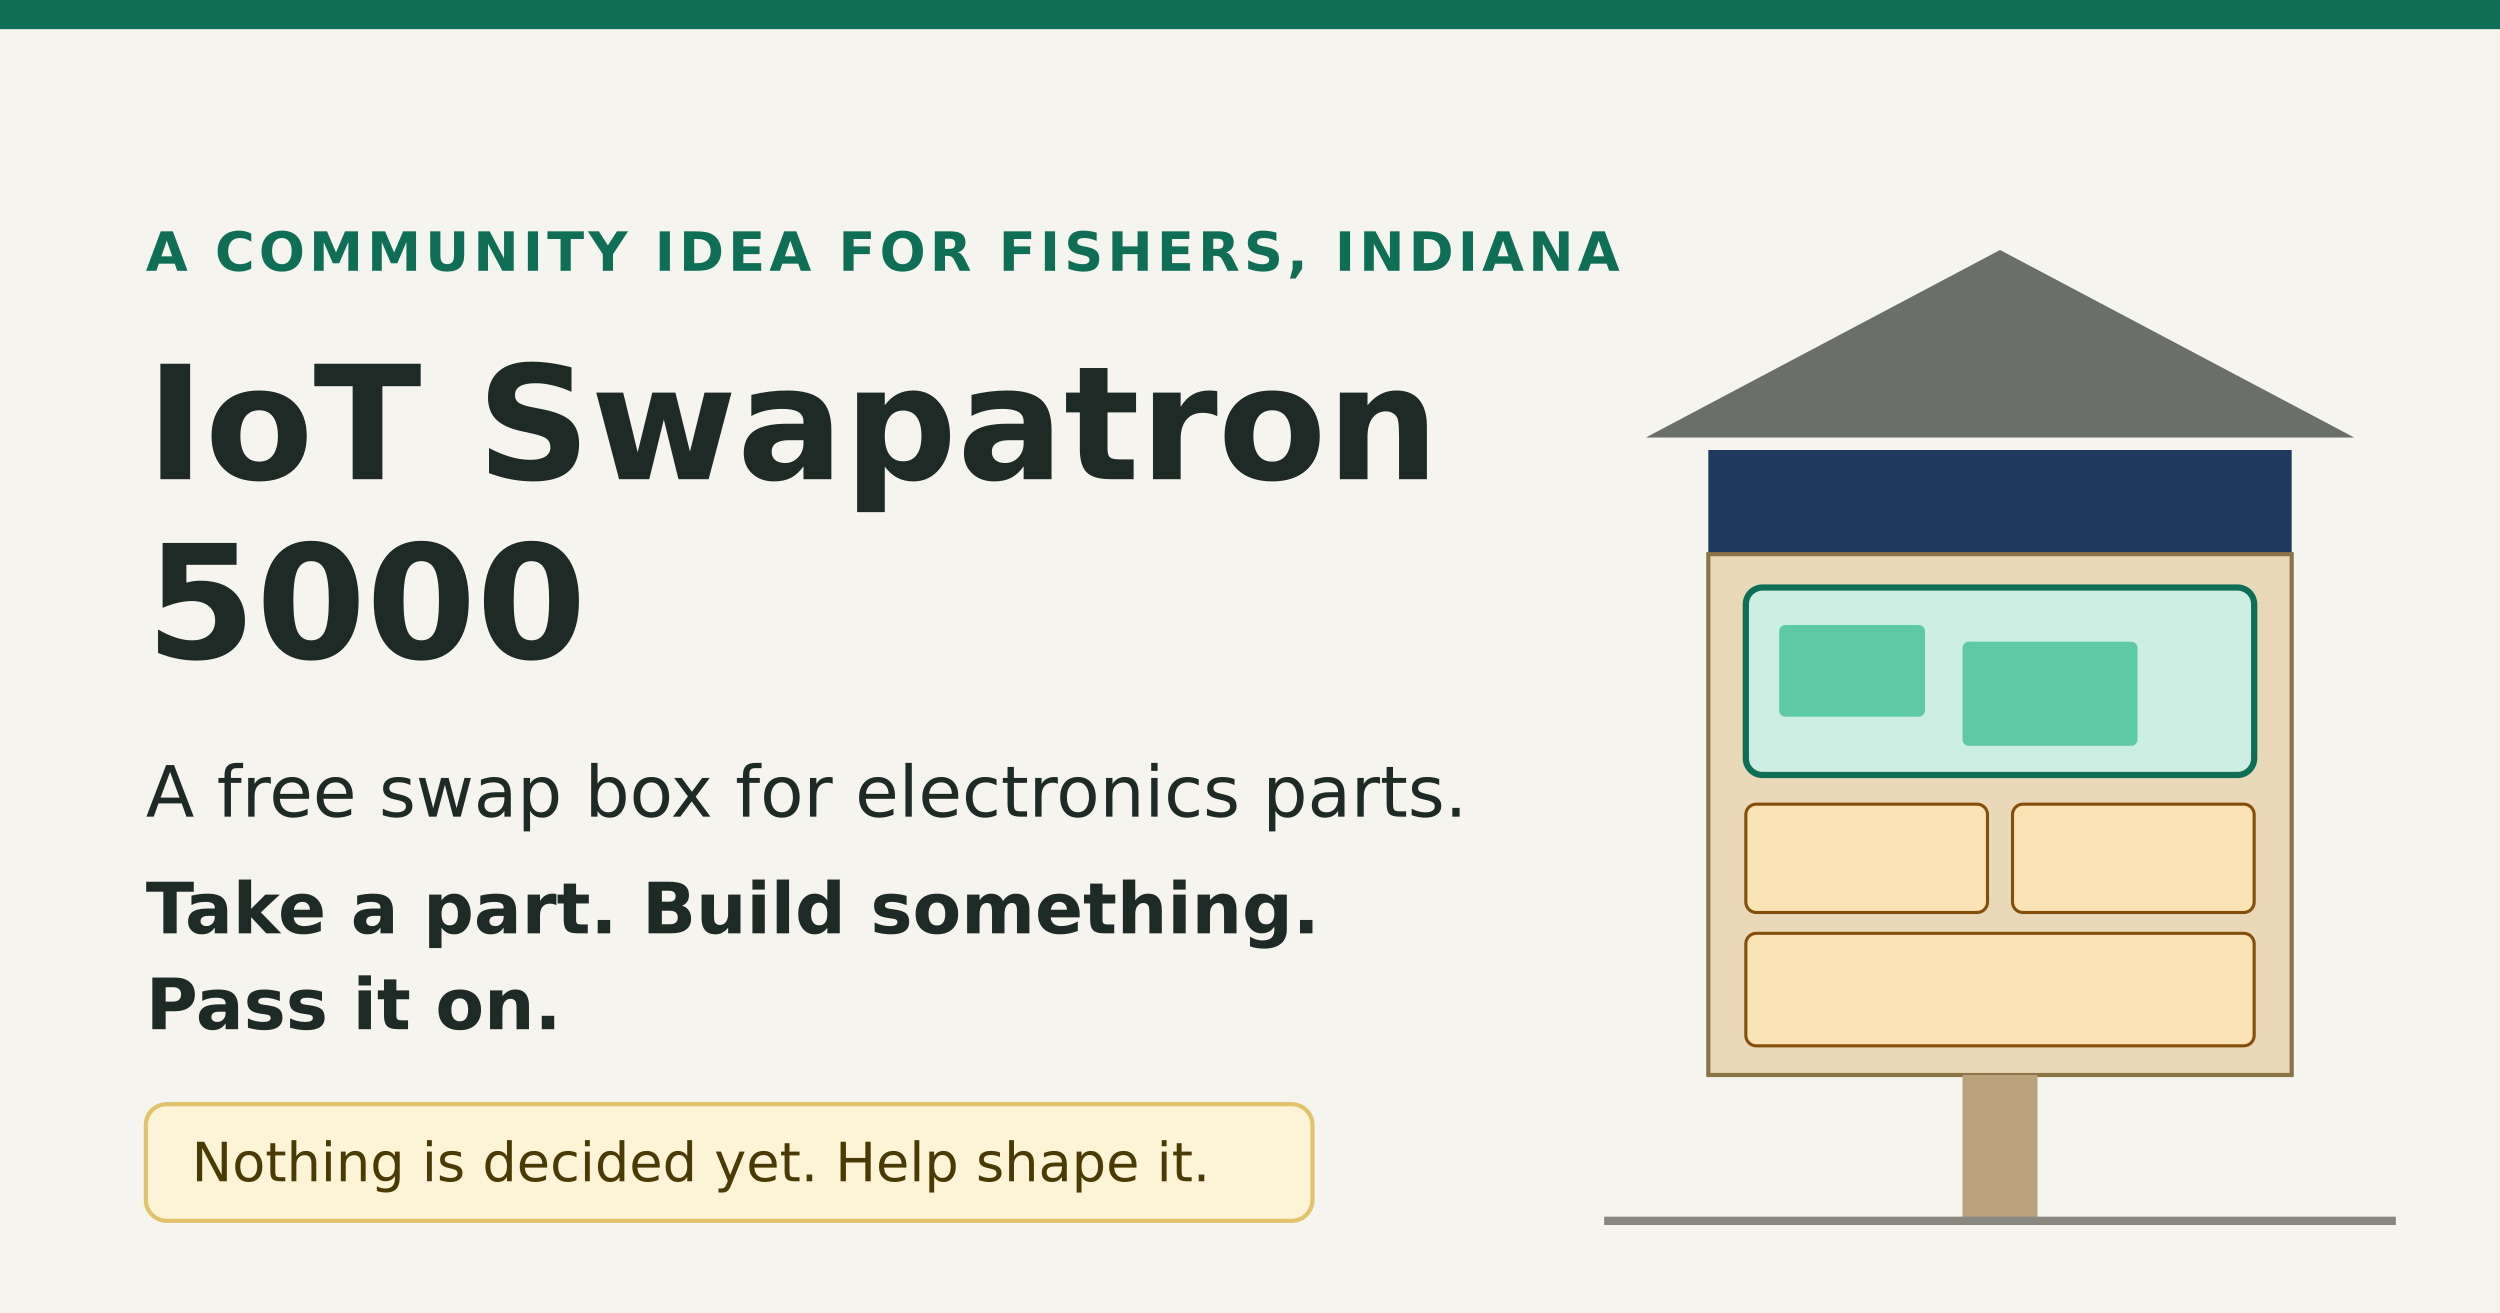
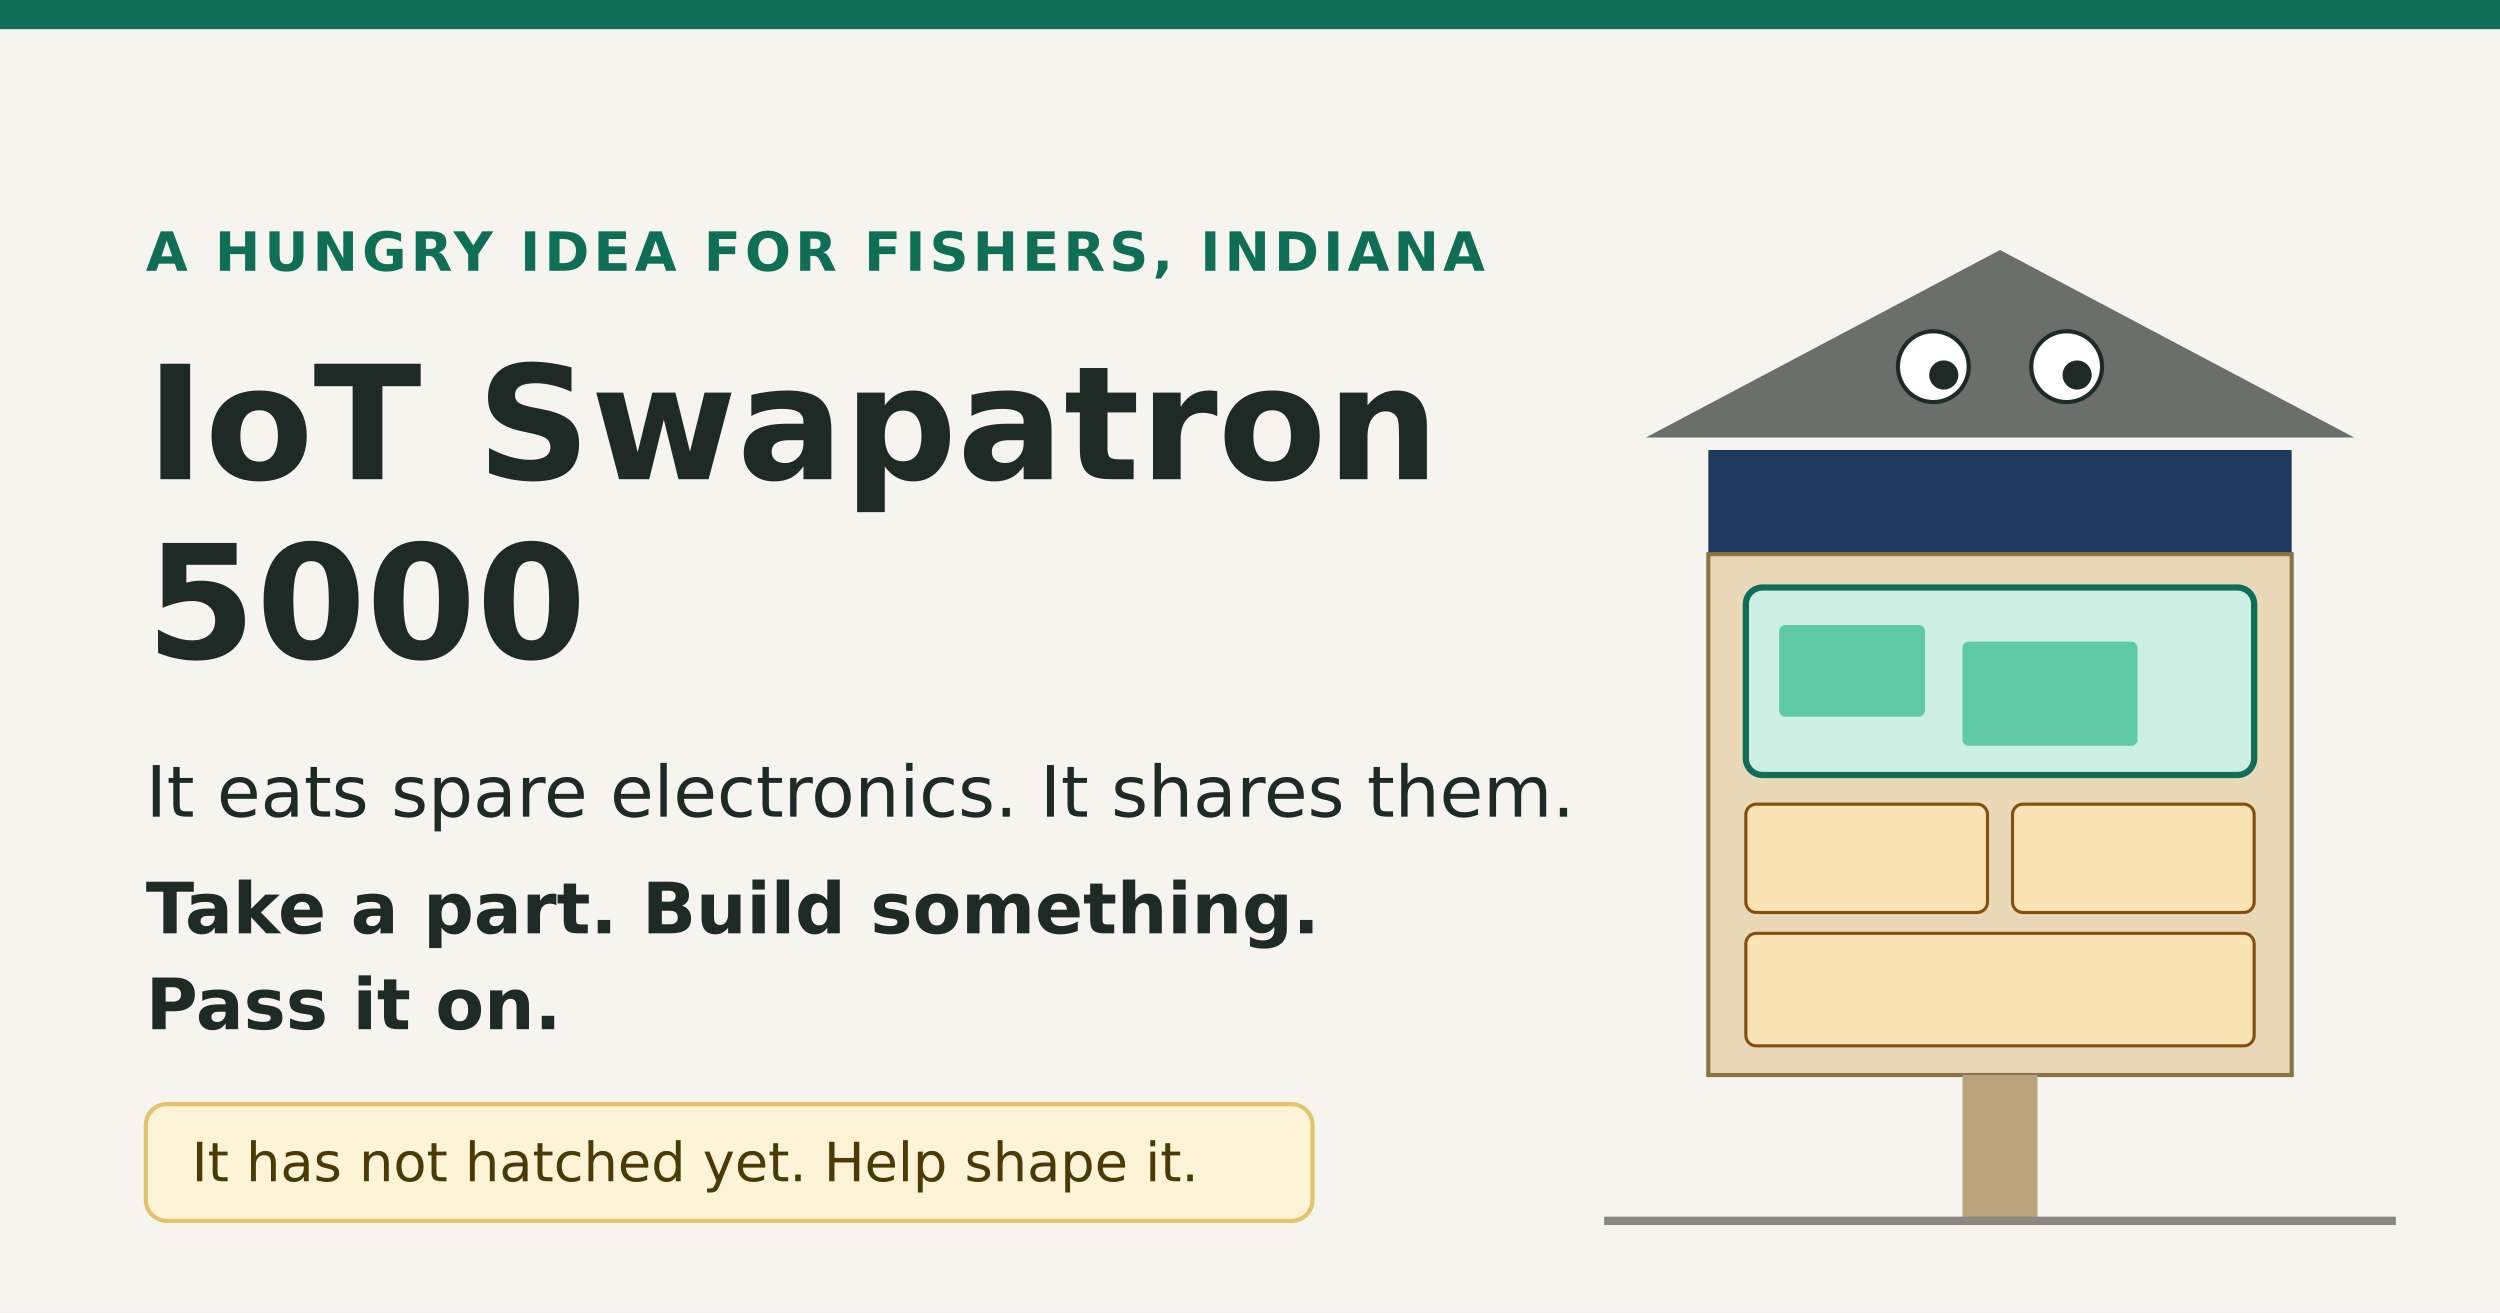
<svg xmlns="http://www.w3.org/2000/svg" viewBox="0 0 1200 630" width="1200" height="630" font-family="DejaVu Sans, Arial, Helvetica, sans-serif">
  <rect width="1200" height="630" fill="#f6f4ee" />
  <rect x="0" y="0" width="1200" height="14" fill="#0f6e56" />
  <g transform="translate(790 120)">
    <polygon points="170,0 0,90 340,90" fill="#6b6f6c" />
+     <g id="eyes">
+       <circle cx="138" cy="56" r="17" fill="#ffffff" stroke="#1d2a26" stroke-width="2" />
+       <circle cx="202" cy="56" r="17" fill="#ffffff" stroke="#1d2a26" stroke-width="2" />
+       <circle cx="143" cy="60" r="7" fill="#1d2a26" />
+       <circle cx="207" cy="60" r="7" fill="#1d2a26" />
+     </g>
    <rect x="30" y="96" width="280" height="50" fill="#1f3a5f" />
    <rect x="30" y="146" width="280" height="250" fill="#e9d9b8" stroke="#8a7446" stroke-width="2" />
    <rect x="48" y="162" width="244" height="90" rx="8" fill="#cdeee2" stroke="#0f6e56" stroke-width="3" />
    <rect x="64" y="180" width="70" height="44" rx="3" fill="#5dcaa5" />
    <rect x="152" y="188" width="84" height="50" rx="3" fill="#5dcaa5" />
    <rect x="48" y="266" width="116" height="52" rx="5" fill="#fae3b4" stroke="#854f0b" stroke-width="1.5" />
    <rect x="176" y="266" width="116" height="52" rx="5" fill="#fae3b4" stroke="#854f0b" stroke-width="1.5" />
    <rect x="48" y="328" width="244" height="54" rx="5" fill="#fae3b4" stroke="#854f0b" stroke-width="1.5" />
    <rect x="152" y="396" width="36" height="70" fill="#b9a27c" />
    <line x1="-20" y1="466" x2="360" y2="466" stroke="#888780" stroke-width="4" />
  </g>
-   <text x="70" y="130" font-size="26" font-weight="bold" fill="#0f6e56" letter-spacing="2">A COMMUNITY IDEA FOR FISHERS, INDIANA</text>
+   <text x="70" y="130" font-size="26" font-weight="bold" fill="#0f6e56" letter-spacing="2">A HUNGRY IDEA FOR FISHERS, INDIANA</text>
  <text x="70" y="230" font-size="76" font-weight="bold" fill="#1d2a26">IoT Swapatron</text>
  <text x="70" y="316" font-size="76" font-weight="bold" fill="#1d2a26">5000</text>
-   <text x="70" y="392" font-size="34" fill="#1d2a26">A free swap box for electronics parts.</text>
+   <text x="70" y="392" font-size="34" fill="#1d2a26">It eats spare electronics. It shares them.</text>
  <text x="70" y="448" font-size="34" font-weight="bold" fill="#1d2a26">Take a part. Build something.</text>
  <text x="70" y="494" font-size="34" font-weight="bold" fill="#1d2a26">Pass it on.</text>
  <rect x="70" y="530" width="560" height="56" rx="10" fill="#fdf3d7" stroke="#e2c36b" stroke-width="2" />
-   <text x="92" y="567" font-size="26" fill="#4a3a05">Nothing is decided yet. Help shape it.</text>
+   <text x="92" y="567" font-size="26" fill="#4a3a05">It has not hatched yet. Help shape it.</text>
</svg>
